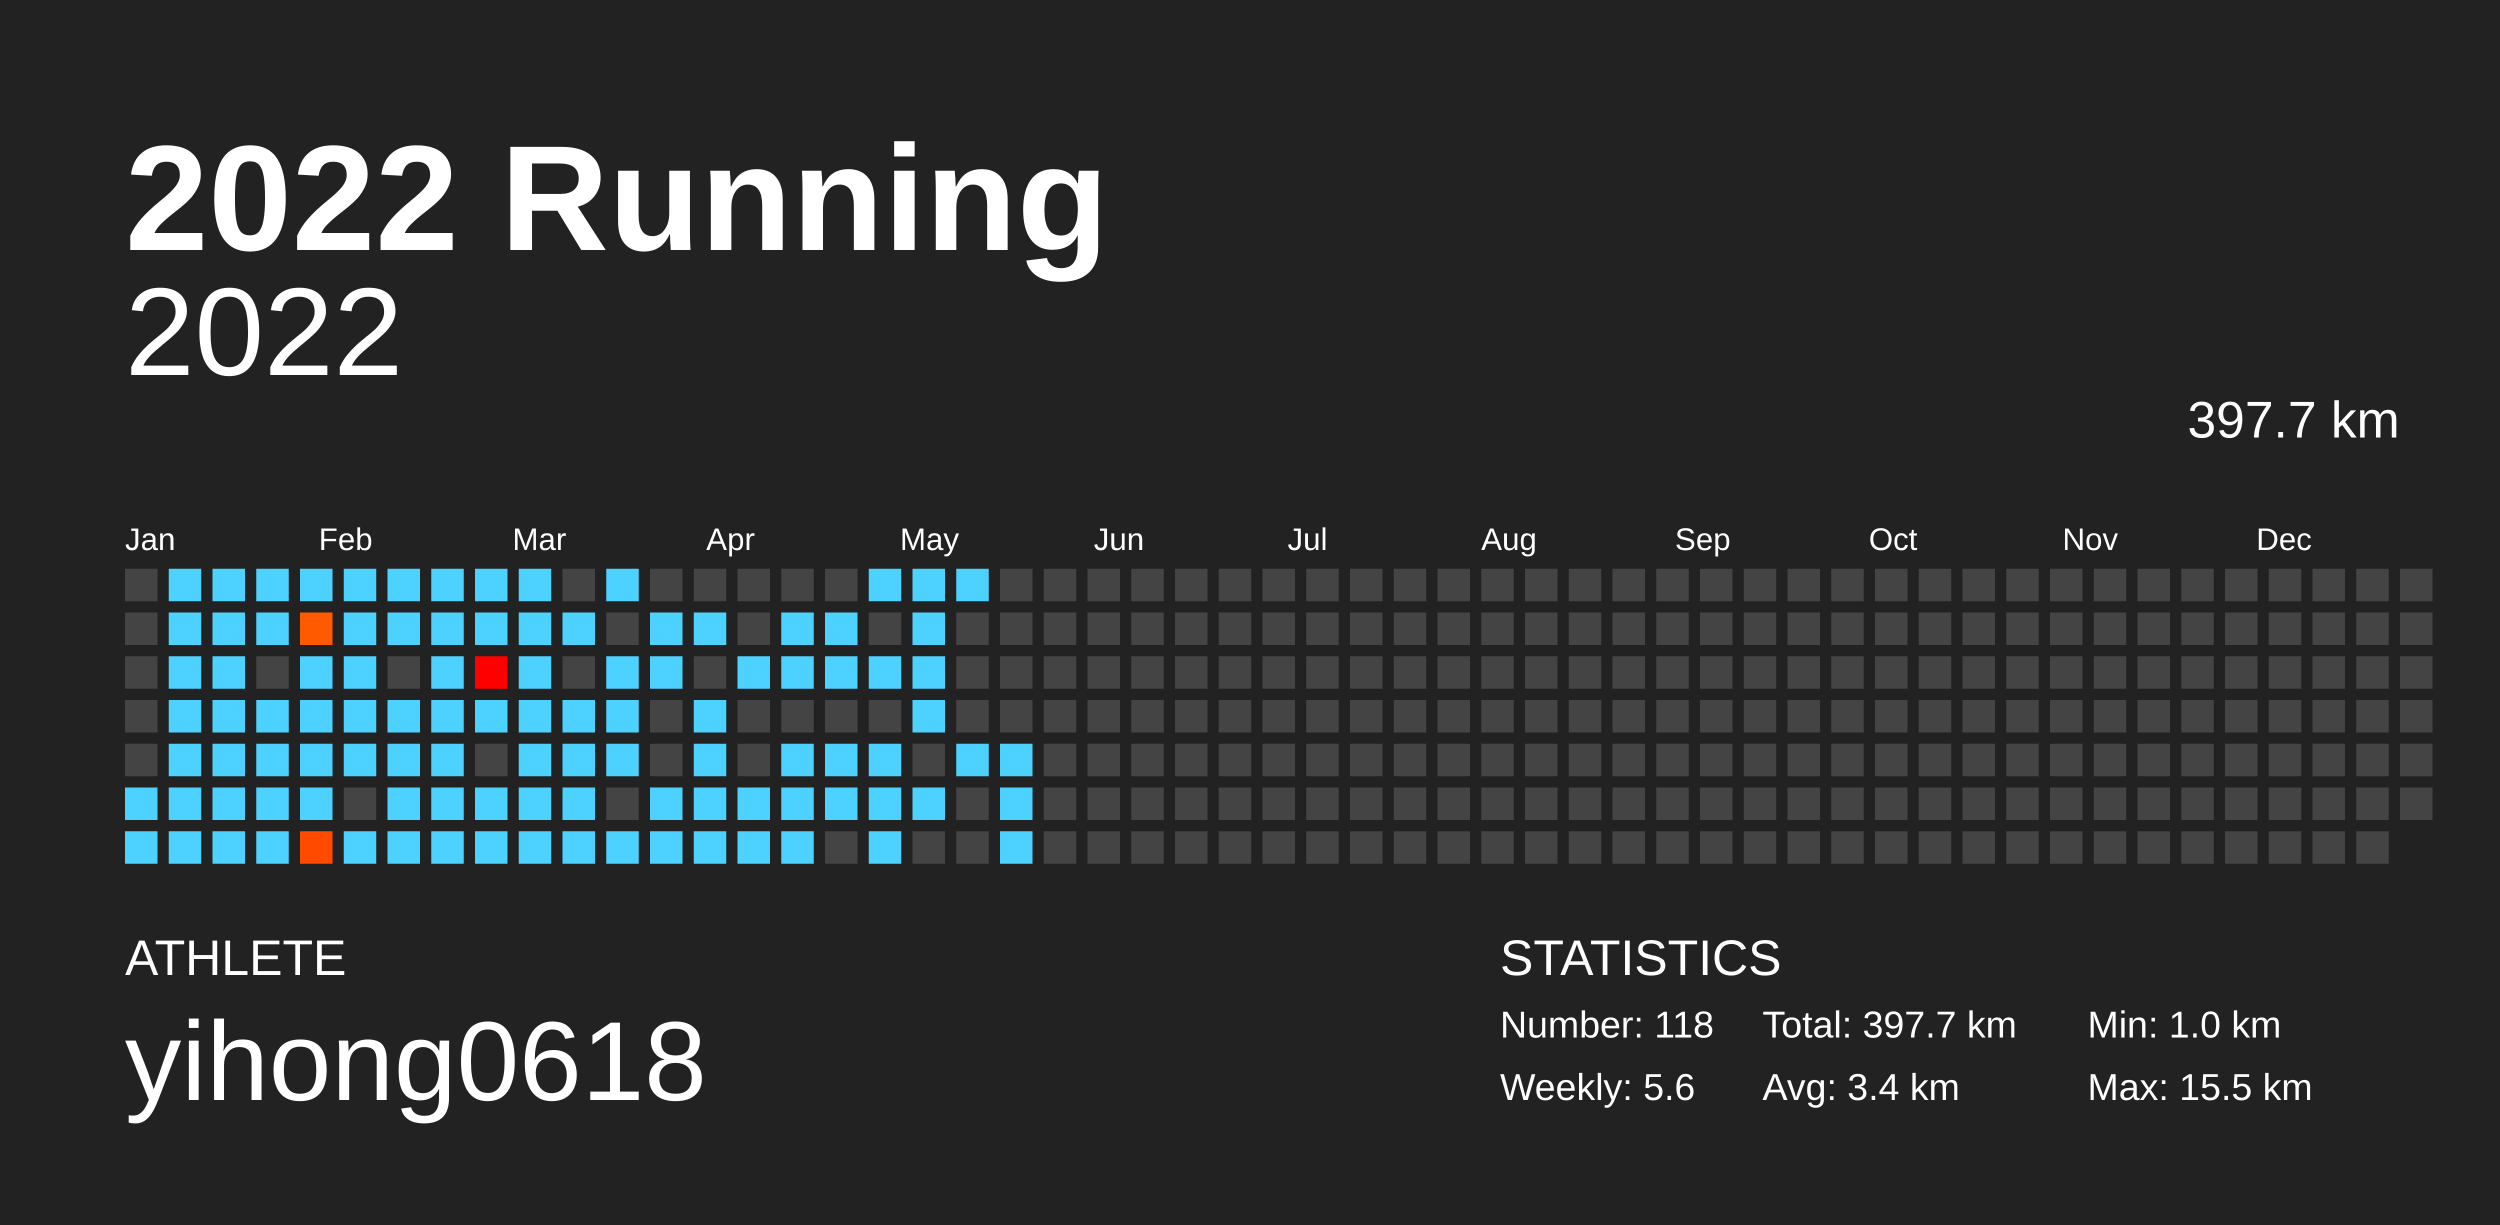
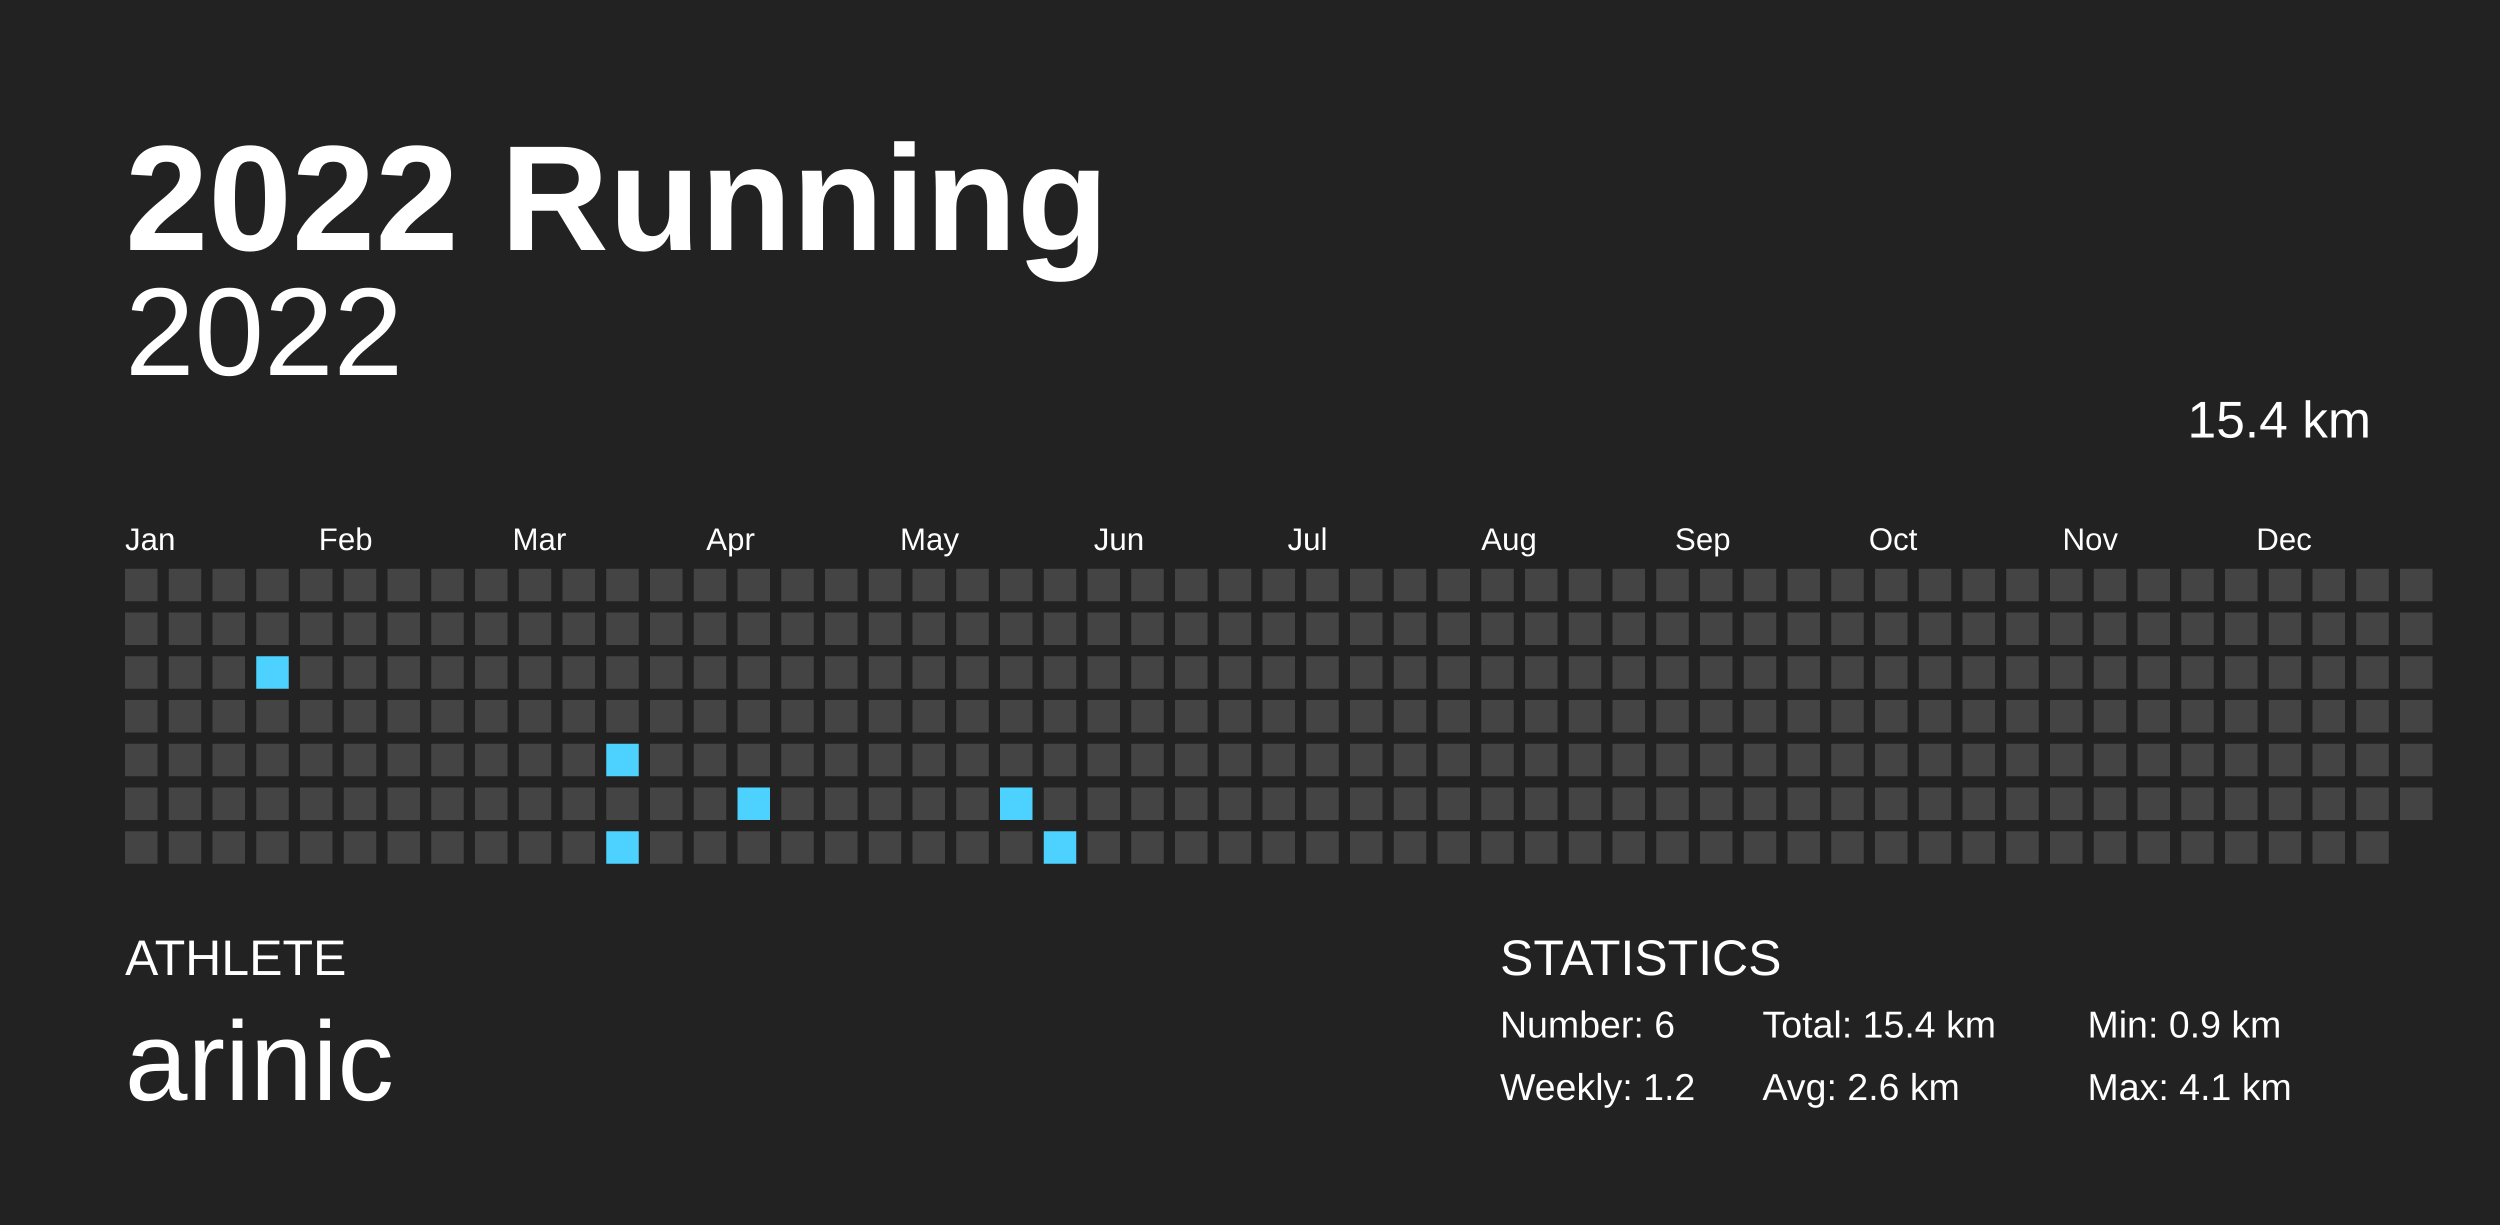
<svg xmlns="http://www.w3.org/2000/svg" baseProfile="full" height="98mm" version="1.1" viewBox="0,0,200,98" width="200mm">
  <defs />
  <rect fill="#222222" height="98" width="200" x="0" y="0" />
  <text fill="#FFFFFF" style="font-size:12px; font-family:Arial; font-weight:bold;" x="10" y="20">2022 Running</text>
  <text fill="#FFFFFF" style="font-size:4px; font-family:Arial" x="10" y="78">ATHLETE</text>
-   <text fill="#FFFFFF" style="font-size:9px; font-family:Arial" x="10" y="88">yihong0618</text>
+   <text fill="#FFFFFF" style="font-size:9px; font-family:Arial" x="10" y="88">arinic</text>
  <text fill="#FFFFFF" style="font-size:4px; font-family:Arial" x="120" y="78">STATISTICS</text>
-   <text fill="#FFFFFF" style="font-size:3px; font-family:Arial" x="120" y="83">Number: 118</text>
-   <text fill="#FFFFFF" style="font-size:3px; font-family:Arial" x="120" y="88">Weekly: 5.6</text>
-   <text fill="#FFFFFF" style="font-size:3px; font-family:Arial" x="141" y="83">Total: 397.7 km</text>
-   <text fill="#FFFFFF" style="font-size:3px; font-family:Arial" x="141" y="88">Avg: 3.4 km</text>
-   <text fill="#FFFFFF" style="font-size:3px; font-family:Arial" x="167" y="83">Min: 1.0 km</text>
-   <text fill="#FFFFFF" style="font-size:3px; font-family:Arial" x="167" y="88">Max: 15.5 km</text>
+   <text fill="#FFFFFF" style="font-size:3px; font-family:Arial" x="120" y="83">Number: 6</text>
+   <text fill="#FFFFFF" style="font-size:3px; font-family:Arial" x="120" y="88">Weekly: 1.2</text>
+   <text fill="#FFFFFF" style="font-size:3px; font-family:Arial" x="141" y="83">Total: 15.4 km</text>
+   <text fill="#FFFFFF" style="font-size:3px; font-family:Arial" x="141" y="88">Avg: 2.6 km</text>
+   <text fill="#FFFFFF" style="font-size:3px; font-family:Arial" x="167" y="83">Min: 0.9 km</text>
+   <text fill="#FFFFFF" style="font-size:3px; font-family:Arial" x="167" y="88">Max: 4.1 km</text>
  <text alignment-baseline="hanging" fill="#FFFFFF" style="font-size:10.0px; font-family:Arial;" x="10" y="30">2022</text>
-   <text alignment-baseline="hanging" fill="#FFFFFF" style="font-size:4.125px; font-family:Arial;" x="175" y="35">397.7 km</text>
+   <text alignment-baseline="hanging" fill="#FFFFFF" style="font-size:4.125px; font-family:Arial;" x="175" y="35">15.4 km</text>
  <text fill="#FFFFFF" style="font-size:2.5px; font-family:Arial" x="10.0" y="44">Jan</text>
  <text fill="#FFFFFF" style="font-size:2.5px; font-family:Arial" x="25.5" y="44">Feb</text>
  <text fill="#FFFFFF" style="font-size:2.5px; font-family:Arial" x="41.0" y="44">Mar</text>
  <text fill="#FFFFFF" style="font-size:2.5px; font-family:Arial" x="56.5" y="44">Apr</text>
  <text fill="#FFFFFF" style="font-size:2.5px; font-family:Arial" x="72.0" y="44">May</text>
  <text fill="#FFFFFF" style="font-size:2.5px; font-family:Arial" x="87.5" y="44">Jun</text>
  <text fill="#FFFFFF" style="font-size:2.5px; font-family:Arial" x="103.0" y="44">Jul</text>
  <text fill="#FFFFFF" style="font-size:2.5px; font-family:Arial" x="118.5" y="44">Aug</text>
  <text fill="#FFFFFF" style="font-size:2.5px; font-family:Arial" x="134.0" y="44">Sep</text>
  <text fill="#FFFFFF" style="font-size:2.5px; font-family:Arial" x="149.5" y="44">Oct</text>
  <text fill="#FFFFFF" style="font-size:2.5px; font-family:Arial" x="165.0" y="44">Nov</text>
  <text fill="#FFFFFF" style="font-size:2.5px; font-family:Arial" x="180.5" y="44">Dec</text>
  <rect fill="#444444" height="2.6" width="2.6" x="10.0" y="45.5" />
  <rect fill="#444444" height="2.6" width="2.6" x="10.0" y="49.0" />
  <rect fill="#444444" height="2.6" width="2.6" x="10.0" y="52.5" />
  <rect fill="#444444" height="2.6" width="2.6" x="10.0" y="56.0" />
  <rect fill="#444444" height="2.6" width="2.6" x="10.0" y="59.5" />
-   <rect fill="#4dd2ff" height="2.6" width="2.6" x="10.0" y="63.0" />
-   <rect fill="#4dd2ff" height="2.6" width="2.6" x="10.0" y="66.5" />
-   <rect fill="#4dd2ff" height="2.6" width="2.6" x="13.5" y="45.5" />
-   <rect fill="#4dd2ff" height="2.6" width="2.6" x="13.5" y="49.0" />
-   <rect fill="#4dd2ff" height="2.6" width="2.6" x="13.5" y="52.5" />
-   <rect fill="#4dd2ff" height="2.6" width="2.6" x="13.5" y="56.0" />
-   <rect fill="#4dd2ff" height="2.6" width="2.6" x="13.5" y="59.5" />
-   <rect fill="#4dd2ff" height="2.6" width="2.6" x="13.5" y="63.0" />
-   <rect fill="#4dd2ff" height="2.6" width="2.6" x="13.5" y="66.5" />
-   <rect fill="#4dd2ff" height="2.6" width="2.6" x="17.0" y="45.5" />
-   <rect fill="#4dd2ff" height="2.6" width="2.6" x="17.0" y="49.0" />
-   <rect fill="#4dd2ff" height="2.6" width="2.6" x="17.0" y="52.5" />
-   <rect fill="#4dd2ff" height="2.6" width="2.6" x="17.0" y="56.0" />
-   <rect fill="#4dd2ff" height="2.6" width="2.6" x="17.0" y="59.5" />
-   <rect fill="#4dd2ff" height="2.6" width="2.6" x="17.0" y="63.0" />
-   <rect fill="#4dd2ff" height="2.6" width="2.6" x="17.0" y="66.5" />
-   <rect fill="#4dd2ff" height="2.6" width="2.6" x="20.5" y="45.5" />
-   <rect fill="#4dd2ff" height="2.6" width="2.6" x="20.5" y="49.0" />
-   <rect fill="#444444" height="2.6" width="2.6" x="20.5" y="52.5" />
-   <rect fill="#4dd2ff" height="2.6" width="2.6" x="20.5" y="56.0" />
-   <rect fill="#4dd2ff" height="2.6" width="2.6" x="20.5" y="59.5" />
-   <rect fill="#4dd2ff" height="2.6" width="2.6" x="20.5" y="63.0" />
-   <rect fill="#4dd2ff" height="2.6" width="2.6" x="20.5" y="66.5" />
-   <rect fill="#4dd2ff" height="2.6" width="2.6" x="24.0" y="45.5" />
-   <rect fill="#ff5a00" height="2.6" width="2.6" x="24.0" y="49.0" />
-   <rect fill="#4dd2ff" height="2.6" width="2.6" x="24.0" y="52.5" />
-   <rect fill="#4dd2ff" height="2.6" width="2.6" x="24.0" y="56.0" />
-   <rect fill="#4dd2ff" height="2.6" width="2.6" x="24.0" y="59.5" />
-   <rect fill="#4dd2ff" height="2.6" width="2.6" x="24.0" y="63.0" />
-   <rect fill="#ff4a00" height="2.6" width="2.6" x="24.0" y="66.5" />
-   <rect fill="#4dd2ff" height="2.6" width="2.6" x="27.5" y="45.5" />
-   <rect fill="#4dd2ff" height="2.6" width="2.6" x="27.5" y="49.0" />
-   <rect fill="#4dd2ff" height="2.6" width="2.6" x="27.5" y="52.5" />
-   <rect fill="#4dd2ff" height="2.6" width="2.6" x="27.5" y="56.0" />
-   <rect fill="#4dd2ff" height="2.6" width="2.6" x="27.5" y="59.5" />
+   <rect fill="#444444" height="2.6" width="2.6" x="10.0" y="63.0" />
+   <rect fill="#444444" height="2.6" width="2.6" x="10.0" y="66.5" />
+   <rect fill="#444444" height="2.6" width="2.6" x="13.5" y="45.5" />
+   <rect fill="#444444" height="2.6" width="2.6" x="13.5" y="49.0" />
+   <rect fill="#444444" height="2.6" width="2.6" x="13.5" y="52.5" />
+   <rect fill="#444444" height="2.6" width="2.6" x="13.5" y="56.0" />
+   <rect fill="#444444" height="2.6" width="2.6" x="13.5" y="59.5" />
+   <rect fill="#444444" height="2.6" width="2.6" x="13.5" y="63.0" />
+   <rect fill="#444444" height="2.6" width="2.6" x="13.5" y="66.5" />
+   <rect fill="#444444" height="2.6" width="2.6" x="17.0" y="45.5" />
+   <rect fill="#444444" height="2.6" width="2.6" x="17.0" y="49.0" />
+   <rect fill="#444444" height="2.6" width="2.6" x="17.0" y="52.5" />
+   <rect fill="#444444" height="2.6" width="2.6" x="17.0" y="56.0" />
+   <rect fill="#444444" height="2.6" width="2.6" x="17.0" y="59.5" />
+   <rect fill="#444444" height="2.6" width="2.6" x="17.0" y="63.0" />
+   <rect fill="#444444" height="2.6" width="2.6" x="17.0" y="66.5" />
+   <rect fill="#444444" height="2.6" width="2.6" x="20.5" y="45.5" />
+   <rect fill="#444444" height="2.6" width="2.6" x="20.5" y="49.0" />
+   <rect fill="#4dd2ff" height="2.6" width="2.6" x="20.5" y="52.5" />
+   <rect fill="#444444" height="2.6" width="2.6" x="20.5" y="56.0" />
+   <rect fill="#444444" height="2.6" width="2.6" x="20.5" y="59.5" />
+   <rect fill="#444444" height="2.6" width="2.6" x="20.5" y="63.0" />
+   <rect fill="#444444" height="2.6" width="2.6" x="20.5" y="66.5" />
+   <rect fill="#444444" height="2.6" width="2.6" x="24.0" y="45.5" />
+   <rect fill="#444444" height="2.6" width="2.6" x="24.0" y="49.0" />
+   <rect fill="#444444" height="2.6" width="2.6" x="24.0" y="52.5" />
+   <rect fill="#444444" height="2.6" width="2.6" x="24.0" y="56.0" />
+   <rect fill="#444444" height="2.6" width="2.6" x="24.0" y="59.5" />
+   <rect fill="#444444" height="2.6" width="2.6" x="24.0" y="63.0" />
+   <rect fill="#444444" height="2.6" width="2.6" x="24.0" y="66.5" />
+   <rect fill="#444444" height="2.6" width="2.6" x="27.5" y="45.5" />
+   <rect fill="#444444" height="2.6" width="2.6" x="27.5" y="49.0" />
+   <rect fill="#444444" height="2.6" width="2.6" x="27.5" y="52.5" />
+   <rect fill="#444444" height="2.6" width="2.6" x="27.5" y="56.0" />
+   <rect fill="#444444" height="2.6" width="2.6" x="27.5" y="59.5" />
  <rect fill="#444444" height="2.6" width="2.6" x="27.5" y="63.0" />
-   <rect fill="#4dd2ff" height="2.6" width="2.6" x="27.5" y="66.5" />
-   <rect fill="#4dd2ff" height="2.6" width="2.6" x="31.0" y="45.5" />
-   <rect fill="#4dd2ff" height="2.6" width="2.6" x="31.0" y="49.0" />
+   <rect fill="#444444" height="2.6" width="2.6" x="27.5" y="66.5" />
+   <rect fill="#444444" height="2.6" width="2.6" x="31.0" y="45.5" />
+   <rect fill="#444444" height="2.6" width="2.6" x="31.0" y="49.0" />
  <rect fill="#444444" height="2.6" width="2.6" x="31.0" y="52.5" />
-   <rect fill="#4dd2ff" height="2.6" width="2.6" x="31.0" y="56.0" />
-   <rect fill="#4dd2ff" height="2.6" width="2.6" x="31.0" y="59.5" />
-   <rect fill="#4dd2ff" height="2.6" width="2.6" x="31.0" y="63.0" />
-   <rect fill="#4dd2ff" height="2.6" width="2.6" x="31.0" y="66.5" />
-   <rect fill="#4dd2ff" height="2.6" width="2.6" x="34.5" y="45.5" />
-   <rect fill="#4dd2ff" height="2.6" width="2.6" x="34.5" y="49.0" />
-   <rect fill="#4dd2ff" height="2.6" width="2.6" x="34.5" y="52.5" />
-   <rect fill="#4dd2ff" height="2.6" width="2.6" x="34.5" y="56.0" />
-   <rect fill="#4dd2ff" height="2.6" width="2.6" x="34.5" y="59.5" />
-   <rect fill="#4dd2ff" height="2.6" width="2.6" x="34.5" y="63.0" />
-   <rect fill="#4dd2ff" height="2.6" width="2.6" x="34.5" y="66.5" />
-   <rect fill="#4dd2ff" height="2.6" width="2.6" x="38.0" y="45.5" />
-   <rect fill="#4dd2ff" height="2.6" width="2.6" x="38.0" y="49.0" />
-   <rect fill="#ff0000" height="2.6" width="2.6" x="38.0" y="52.5" />
-   <rect fill="#4dd2ff" height="2.6" width="2.6" x="38.0" y="56.0" />
+   <rect fill="#444444" height="2.6" width="2.6" x="31.0" y="56.0" />
+   <rect fill="#444444" height="2.6" width="2.6" x="31.0" y="59.5" />
+   <rect fill="#444444" height="2.6" width="2.6" x="31.0" y="63.0" />
+   <rect fill="#444444" height="2.6" width="2.6" x="31.0" y="66.5" />
+   <rect fill="#444444" height="2.6" width="2.6" x="34.5" y="45.5" />
+   <rect fill="#444444" height="2.6" width="2.6" x="34.5" y="49.0" />
+   <rect fill="#444444" height="2.6" width="2.6" x="34.5" y="52.5" />
+   <rect fill="#444444" height="2.6" width="2.6" x="34.5" y="56.0" />
+   <rect fill="#444444" height="2.6" width="2.6" x="34.5" y="59.5" />
+   <rect fill="#444444" height="2.6" width="2.6" x="34.5" y="63.0" />
+   <rect fill="#444444" height="2.6" width="2.6" x="34.5" y="66.5" />
+   <rect fill="#444444" height="2.6" width="2.6" x="38.0" y="45.5" />
+   <rect fill="#444444" height="2.6" width="2.6" x="38.0" y="49.0" />
+   <rect fill="#444444" height="2.6" width="2.6" x="38.0" y="52.5" />
+   <rect fill="#444444" height="2.6" width="2.6" x="38.0" y="56.0" />
  <rect fill="#444444" height="2.6" width="2.6" x="38.0" y="59.5" />
-   <rect fill="#4dd2ff" height="2.6" width="2.6" x="38.0" y="63.0" />
-   <rect fill="#4dd2ff" height="2.6" width="2.6" x="38.0" y="66.5" />
-   <rect fill="#4dd2ff" height="2.6" width="2.6" x="41.5" y="45.5" />
-   <rect fill="#4dd2ff" height="2.6" width="2.6" x="41.5" y="49.0" />
-   <rect fill="#4dd2ff" height="2.6" width="2.6" x="41.5" y="52.5" />
-   <rect fill="#4dd2ff" height="2.6" width="2.6" x="41.5" y="56.0" />
-   <rect fill="#4dd2ff" height="2.6" width="2.6" x="41.5" y="59.5" />
-   <rect fill="#4dd2ff" height="2.6" width="2.6" x="41.5" y="63.0" />
-   <rect fill="#4dd2ff" height="2.6" width="2.6" x="41.5" y="66.5" />
+   <rect fill="#444444" height="2.6" width="2.6" x="38.0" y="63.0" />
+   <rect fill="#444444" height="2.6" width="2.6" x="38.0" y="66.5" />
+   <rect fill="#444444" height="2.6" width="2.6" x="41.5" y="45.5" />
+   <rect fill="#444444" height="2.6" width="2.6" x="41.5" y="49.0" />
+   <rect fill="#444444" height="2.6" width="2.6" x="41.5" y="52.5" />
+   <rect fill="#444444" height="2.6" width="2.6" x="41.5" y="56.0" />
+   <rect fill="#444444" height="2.6" width="2.6" x="41.5" y="59.5" />
+   <rect fill="#444444" height="2.6" width="2.6" x="41.5" y="63.0" />
+   <rect fill="#444444" height="2.6" width="2.6" x="41.5" y="66.5" />
  <rect fill="#444444" height="2.6" width="2.6" x="45.0" y="45.5" />
-   <rect fill="#4dd2ff" height="2.6" width="2.6" x="45.0" y="49.0" />
+   <rect fill="#444444" height="2.6" width="2.6" x="45.0" y="49.0" />
  <rect fill="#444444" height="2.6" width="2.6" x="45.0" y="52.5" />
-   <rect fill="#4dd2ff" height="2.6" width="2.6" x="45.0" y="56.0" />
-   <rect fill="#4dd2ff" height="2.6" width="2.6" x="45.0" y="59.5" />
-   <rect fill="#4dd2ff" height="2.6" width="2.6" x="45.0" y="63.0" />
-   <rect fill="#4dd2ff" height="2.6" width="2.6" x="45.0" y="66.5" />
-   <rect fill="#4dd2ff" height="2.6" width="2.6" x="48.5" y="45.5" />
+   <rect fill="#444444" height="2.6" width="2.6" x="45.0" y="56.0" />
+   <rect fill="#444444" height="2.6" width="2.6" x="45.0" y="59.5" />
+   <rect fill="#444444" height="2.6" width="2.6" x="45.0" y="63.0" />
+   <rect fill="#444444" height="2.6" width="2.6" x="45.0" y="66.5" />
+   <rect fill="#444444" height="2.6" width="2.6" x="48.5" y="45.5" />
  <rect fill="#444444" height="2.6" width="2.6" x="48.5" y="49.0" />
-   <rect fill="#4dd2ff" height="2.6" width="2.6" x="48.5" y="52.5" />
-   <rect fill="#4dd2ff" height="2.6" width="2.6" x="48.5" y="56.0" />
+   <rect fill="#444444" height="2.6" width="2.6" x="48.5" y="52.5" />
+   <rect fill="#444444" height="2.6" width="2.6" x="48.5" y="56.0" />
  <rect fill="#4dd2ff" height="2.6" width="2.6" x="48.5" y="59.5" />
  <rect fill="#444444" height="2.6" width="2.6" x="48.5" y="63.0" />
  <rect fill="#4dd2ff" height="2.6" width="2.6" x="48.5" y="66.5" />
  <rect fill="#444444" height="2.6" width="2.6" x="52.0" y="45.5" />
-   <rect fill="#4dd2ff" height="2.6" width="2.6" x="52.0" y="49.0" />
-   <rect fill="#4dd2ff" height="2.6" width="2.6" x="52.0" y="52.5" />
+   <rect fill="#444444" height="2.6" width="2.6" x="52.0" y="49.0" />
+   <rect fill="#444444" height="2.6" width="2.6" x="52.0" y="52.5" />
  <rect fill="#444444" height="2.6" width="2.6" x="52.0" y="56.0" />
  <rect fill="#444444" height="2.6" width="2.6" x="52.0" y="59.5" />
-   <rect fill="#4dd2ff" height="2.6" width="2.6" x="52.0" y="63.0" />
-   <rect fill="#4dd2ff" height="2.6" width="2.6" x="52.0" y="66.5" />
+   <rect fill="#444444" height="2.6" width="2.6" x="52.0" y="63.0" />
+   <rect fill="#444444" height="2.6" width="2.6" x="52.0" y="66.5" />
  <rect fill="#444444" height="2.6" width="2.6" x="55.5" y="45.5" />
-   <rect fill="#4dd2ff" height="2.6" width="2.6" x="55.5" y="49.0" />
+   <rect fill="#444444" height="2.6" width="2.6" x="55.5" y="49.0" />
  <rect fill="#444444" height="2.6" width="2.6" x="55.5" y="52.5" />
-   <rect fill="#4dd2ff" height="2.6" width="2.6" x="55.5" y="56.0" />
-   <rect fill="#4dd2ff" height="2.6" width="2.6" x="55.5" y="59.5" />
-   <rect fill="#4dd2ff" height="2.6" width="2.6" x="55.5" y="63.0" />
-   <rect fill="#4dd2ff" height="2.6" width="2.6" x="55.5" y="66.5" />
+   <rect fill="#444444" height="2.6" width="2.6" x="55.5" y="56.0" />
+   <rect fill="#444444" height="2.6" width="2.6" x="55.5" y="59.5" />
+   <rect fill="#444444" height="2.6" width="2.6" x="55.5" y="63.0" />
+   <rect fill="#444444" height="2.6" width="2.6" x="55.5" y="66.5" />
  <rect fill="#444444" height="2.6" width="2.6" x="59.0" y="45.5" />
  <rect fill="#444444" height="2.6" width="2.6" x="59.0" y="49.0" />
-   <rect fill="#4dd2ff" height="2.6" width="2.6" x="59.0" y="52.5" />
+   <rect fill="#444444" height="2.6" width="2.6" x="59.0" y="52.5" />
  <rect fill="#444444" height="2.6" width="2.6" x="59.0" y="56.0" />
  <rect fill="#444444" height="2.6" width="2.6" x="59.0" y="59.5" />
  <rect fill="#4dd2ff" height="2.6" width="2.6" x="59.0" y="63.0" />
-   <rect fill="#4dd2ff" height="2.6" width="2.6" x="59.0" y="66.5" />
+   <rect fill="#444444" height="2.6" width="2.6" x="59.0" y="66.5" />
  <rect fill="#444444" height="2.6" width="2.6" x="62.5" y="45.5" />
-   <rect fill="#4dd2ff" height="2.6" width="2.6" x="62.5" y="49.0" />
-   <rect fill="#4dd2ff" height="2.6" width="2.6" x="62.5" y="52.5" />
+   <rect fill="#444444" height="2.6" width="2.6" x="62.5" y="49.0" />
+   <rect fill="#444444" height="2.6" width="2.6" x="62.5" y="52.5" />
  <rect fill="#444444" height="2.6" width="2.6" x="62.5" y="56.0" />
-   <rect fill="#4dd2ff" height="2.6" width="2.6" x="62.5" y="59.5" />
-   <rect fill="#4dd2ff" height="2.6" width="2.6" x="62.5" y="63.0" />
-   <rect fill="#4dd2ff" height="2.6" width="2.6" x="62.5" y="66.5" />
+   <rect fill="#444444" height="2.6" width="2.6" x="62.5" y="59.5" />
+   <rect fill="#444444" height="2.6" width="2.6" x="62.5" y="63.0" />
+   <rect fill="#444444" height="2.6" width="2.6" x="62.5" y="66.5" />
  <rect fill="#444444" height="2.6" width="2.6" x="66.0" y="45.5" />
-   <rect fill="#4dd2ff" height="2.6" width="2.6" x="66.0" y="49.0" />
-   <rect fill="#4dd2ff" height="2.6" width="2.6" x="66.0" y="52.5" />
+   <rect fill="#444444" height="2.6" width="2.6" x="66.0" y="49.0" />
+   <rect fill="#444444" height="2.6" width="2.6" x="66.0" y="52.5" />
  <rect fill="#444444" height="2.6" width="2.6" x="66.0" y="56.0" />
-   <rect fill="#4dd2ff" height="2.6" width="2.6" x="66.0" y="59.5" />
-   <rect fill="#4dd2ff" height="2.6" width="2.6" x="66.0" y="63.0" />
+   <rect fill="#444444" height="2.6" width="2.6" x="66.0" y="59.5" />
+   <rect fill="#444444" height="2.6" width="2.6" x="66.0" y="63.0" />
  <rect fill="#444444" height="2.6" width="2.6" x="66.0" y="66.5" />
-   <rect fill="#4dd2ff" height="2.6" width="2.6" x="69.5" y="45.5" />
+   <rect fill="#444444" height="2.6" width="2.6" x="69.5" y="45.5" />
  <rect fill="#444444" height="2.6" width="2.6" x="69.5" y="49.0" />
-   <rect fill="#4dd2ff" height="2.6" width="2.6" x="69.5" y="52.5" />
+   <rect fill="#444444" height="2.6" width="2.6" x="69.5" y="52.5" />
  <rect fill="#444444" height="2.6" width="2.6" x="69.5" y="56.0" />
-   <rect fill="#4dd2ff" height="2.6" width="2.6" x="69.5" y="59.5" />
-   <rect fill="#4dd2ff" height="2.6" width="2.6" x="69.5" y="63.0" />
-   <rect fill="#4dd2ff" height="2.6" width="2.6" x="69.5" y="66.5" />
-   <rect fill="#4dd2ff" height="2.6" width="2.6" x="73.0" y="45.5" />
-   <rect fill="#4dd2ff" height="2.6" width="2.6" x="73.0" y="49.0" />
-   <rect fill="#4dd2ff" height="2.6" width="2.6" x="73.0" y="52.5" />
-   <rect fill="#4dd2ff" height="2.6" width="2.6" x="73.0" y="56.0" />
+   <rect fill="#444444" height="2.6" width="2.6" x="69.5" y="59.5" />
+   <rect fill="#444444" height="2.6" width="2.6" x="69.5" y="63.0" />
+   <rect fill="#444444" height="2.6" width="2.6" x="69.5" y="66.5" />
+   <rect fill="#444444" height="2.6" width="2.6" x="73.0" y="45.5" />
+   <rect fill="#444444" height="2.6" width="2.6" x="73.0" y="49.0" />
+   <rect fill="#444444" height="2.6" width="2.6" x="73.0" y="52.5" />
+   <rect fill="#444444" height="2.6" width="2.6" x="73.0" y="56.0" />
  <rect fill="#444444" height="2.6" width="2.6" x="73.0" y="59.5" />
-   <rect fill="#4dd2ff" height="2.6" width="2.6" x="73.0" y="63.0" />
+   <rect fill="#444444" height="2.6" width="2.6" x="73.0" y="63.0" />
  <rect fill="#444444" height="2.6" width="2.6" x="73.0" y="66.5" />
-   <rect fill="#4dd2ff" height="2.6" width="2.6" x="76.5" y="45.5" />
+   <rect fill="#444444" height="2.6" width="2.6" x="76.5" y="45.5" />
  <rect fill="#444444" height="2.6" width="2.6" x="76.5" y="49.0" />
  <rect fill="#444444" height="2.6" width="2.6" x="76.5" y="52.5" />
  <rect fill="#444444" height="2.6" width="2.6" x="76.5" y="56.0" />
-   <rect fill="#4dd2ff" height="2.6" width="2.6" x="76.5" y="59.5" />
+   <rect fill="#444444" height="2.6" width="2.6" x="76.5" y="59.5" />
  <rect fill="#444444" height="2.6" width="2.6" x="76.5" y="63.0" />
  <rect fill="#444444" height="2.6" width="2.6" x="76.5" y="66.5" />
  <rect fill="#444444" height="2.6" width="2.6" x="80.0" y="45.5" />
  <rect fill="#444444" height="2.6" width="2.6" x="80.0" y="49.0" />
  <rect fill="#444444" height="2.6" width="2.6" x="80.0" y="52.5" />
  <rect fill="#444444" height="2.6" width="2.6" x="80.0" y="56.0" />
-   <rect fill="#4dd2ff" height="2.6" width="2.6" x="80.0" y="59.5" />
+   <rect fill="#444444" height="2.6" width="2.6" x="80.0" y="59.5" />
  <rect fill="#4dd2ff" height="2.6" width="2.6" x="80.0" y="63.0" />
-   <rect fill="#4dd2ff" height="2.6" width="2.6" x="80.0" y="66.5" />
+   <rect fill="#444444" height="2.6" width="2.6" x="80.0" y="66.5" />
  <rect fill="#444444" height="2.6" width="2.6" x="83.5" y="45.5" />
  <rect fill="#444444" height="2.6" width="2.6" x="83.5" y="49.0" />
  <rect fill="#444444" height="2.6" width="2.6" x="83.5" y="52.5" />
  <rect fill="#444444" height="2.6" width="2.6" x="83.5" y="56.0" />
  <rect fill="#444444" height="2.6" width="2.6" x="83.5" y="59.5" />
  <rect fill="#444444" height="2.6" width="2.6" x="83.5" y="63.0" />
-   <rect fill="#444444" height="2.6" width="2.6" x="83.5" y="66.5" />
+   <rect fill="#4dd2ff" height="2.6" width="2.6" x="83.5" y="66.5" />
  <rect fill="#444444" height="2.6" width="2.6" x="87.0" y="45.5" />
  <rect fill="#444444" height="2.6" width="2.6" x="87.0" y="49.0" />
  <rect fill="#444444" height="2.6" width="2.6" x="87.0" y="52.5" />
  <rect fill="#444444" height="2.6" width="2.6" x="87.0" y="56.0" />
  <rect fill="#444444" height="2.6" width="2.6" x="87.0" y="59.5" />
  <rect fill="#444444" height="2.6" width="2.6" x="87.0" y="63.0" />
  <rect fill="#444444" height="2.6" width="2.6" x="87.0" y="66.5" />
  <rect fill="#444444" height="2.6" width="2.6" x="90.5" y="45.5" />
  <rect fill="#444444" height="2.6" width="2.6" x="90.5" y="49.0" />
  <rect fill="#444444" height="2.6" width="2.6" x="90.5" y="52.5" />
  <rect fill="#444444" height="2.6" width="2.6" x="90.5" y="56.0" />
  <rect fill="#444444" height="2.6" width="2.6" x="90.5" y="59.5" />
  <rect fill="#444444" height="2.6" width="2.6" x="90.5" y="63.0" />
  <rect fill="#444444" height="2.6" width="2.6" x="90.5" y="66.5" />
  <rect fill="#444444" height="2.6" width="2.6" x="94.0" y="45.5" />
  <rect fill="#444444" height="2.6" width="2.6" x="94.0" y="49.0" />
  <rect fill="#444444" height="2.6" width="2.6" x="94.0" y="52.5" />
  <rect fill="#444444" height="2.6" width="2.6" x="94.0" y="56.0" />
  <rect fill="#444444" height="2.6" width="2.6" x="94.0" y="59.5" />
  <rect fill="#444444" height="2.6" width="2.6" x="94.0" y="63.0" />
  <rect fill="#444444" height="2.6" width="2.6" x="94.0" y="66.5" />
  <rect fill="#444444" height="2.6" width="2.6" x="97.5" y="45.5" />
  <rect fill="#444444" height="2.6" width="2.6" x="97.5" y="49.0" />
  <rect fill="#444444" height="2.6" width="2.6" x="97.5" y="52.5" />
  <rect fill="#444444" height="2.6" width="2.6" x="97.5" y="56.0" />
  <rect fill="#444444" height="2.6" width="2.6" x="97.5" y="59.5" />
  <rect fill="#444444" height="2.6" width="2.6" x="97.5" y="63.0" />
  <rect fill="#444444" height="2.6" width="2.6" x="97.5" y="66.5" />
  <rect fill="#444444" height="2.6" width="2.6" x="101.0" y="45.5" />
  <rect fill="#444444" height="2.6" width="2.6" x="101.0" y="49.0" />
  <rect fill="#444444" height="2.6" width="2.6" x="101.0" y="52.5" />
  <rect fill="#444444" height="2.6" width="2.6" x="101.0" y="56.0" />
  <rect fill="#444444" height="2.6" width="2.6" x="101.0" y="59.5" />
  <rect fill="#444444" height="2.6" width="2.6" x="101.0" y="63.0" />
  <rect fill="#444444" height="2.6" width="2.6" x="101.0" y="66.5" />
  <rect fill="#444444" height="2.6" width="2.6" x="104.5" y="45.5" />
  <rect fill="#444444" height="2.6" width="2.6" x="104.5" y="49.0" />
  <rect fill="#444444" height="2.6" width="2.6" x="104.5" y="52.5" />
  <rect fill="#444444" height="2.6" width="2.6" x="104.5" y="56.0" />
  <rect fill="#444444" height="2.6" width="2.6" x="104.5" y="59.5" />
  <rect fill="#444444" height="2.6" width="2.6" x="104.5" y="63.0" />
  <rect fill="#444444" height="2.6" width="2.6" x="104.5" y="66.5" />
  <rect fill="#444444" height="2.6" width="2.6" x="108.0" y="45.5" />
  <rect fill="#444444" height="2.6" width="2.6" x="108.0" y="49.0" />
  <rect fill="#444444" height="2.6" width="2.6" x="108.0" y="52.5" />
  <rect fill="#444444" height="2.6" width="2.6" x="108.0" y="56.0" />
  <rect fill="#444444" height="2.6" width="2.6" x="108.0" y="59.5" />
  <rect fill="#444444" height="2.6" width="2.6" x="108.0" y="63.0" />
  <rect fill="#444444" height="2.6" width="2.6" x="108.0" y="66.5" />
  <rect fill="#444444" height="2.6" width="2.6" x="111.5" y="45.5" />
  <rect fill="#444444" height="2.6" width="2.6" x="111.5" y="49.0" />
  <rect fill="#444444" height="2.6" width="2.6" x="111.5" y="52.5" />
  <rect fill="#444444" height="2.6" width="2.6" x="111.5" y="56.0" />
  <rect fill="#444444" height="2.6" width="2.6" x="111.5" y="59.5" />
  <rect fill="#444444" height="2.6" width="2.6" x="111.5" y="63.0" />
  <rect fill="#444444" height="2.6" width="2.6" x="111.5" y="66.5" />
  <rect fill="#444444" height="2.6" width="2.6" x="115.0" y="45.5" />
  <rect fill="#444444" height="2.6" width="2.6" x="115.0" y="49.0" />
  <rect fill="#444444" height="2.6" width="2.6" x="115.0" y="52.5" />
  <rect fill="#444444" height="2.6" width="2.6" x="115.0" y="56.0" />
  <rect fill="#444444" height="2.6" width="2.6" x="115.0" y="59.5" />
  <rect fill="#444444" height="2.6" width="2.6" x="115.0" y="63.0" />
  <rect fill="#444444" height="2.6" width="2.6" x="115.0" y="66.5" />
  <rect fill="#444444" height="2.6" width="2.6" x="118.5" y="45.5" />
  <rect fill="#444444" height="2.6" width="2.6" x="118.5" y="49.0" />
  <rect fill="#444444" height="2.6" width="2.6" x="118.5" y="52.5" />
  <rect fill="#444444" height="2.6" width="2.6" x="118.5" y="56.0" />
  <rect fill="#444444" height="2.6" width="2.6" x="118.5" y="59.5" />
  <rect fill="#444444" height="2.6" width="2.6" x="118.5" y="63.0" />
  <rect fill="#444444" height="2.6" width="2.6" x="118.5" y="66.5" />
  <rect fill="#444444" height="2.6" width="2.6" x="122.0" y="45.5" />
  <rect fill="#444444" height="2.6" width="2.6" x="122.0" y="49.0" />
  <rect fill="#444444" height="2.6" width="2.6" x="122.0" y="52.5" />
  <rect fill="#444444" height="2.6" width="2.6" x="122.0" y="56.0" />
  <rect fill="#444444" height="2.6" width="2.6" x="122.0" y="59.5" />
  <rect fill="#444444" height="2.6" width="2.6" x="122.0" y="63.0" />
  <rect fill="#444444" height="2.6" width="2.6" x="122.0" y="66.5" />
  <rect fill="#444444" height="2.6" width="2.6" x="125.5" y="45.5" />
  <rect fill="#444444" height="2.6" width="2.6" x="125.5" y="49.0" />
  <rect fill="#444444" height="2.6" width="2.6" x="125.5" y="52.5" />
  <rect fill="#444444" height="2.6" width="2.6" x="125.5" y="56.0" />
  <rect fill="#444444" height="2.6" width="2.6" x="125.5" y="59.5" />
  <rect fill="#444444" height="2.6" width="2.6" x="125.5" y="63.0" />
  <rect fill="#444444" height="2.6" width="2.6" x="125.5" y="66.5" />
  <rect fill="#444444" height="2.6" width="2.6" x="129.0" y="45.5" />
  <rect fill="#444444" height="2.6" width="2.6" x="129.0" y="49.0" />
  <rect fill="#444444" height="2.6" width="2.6" x="129.0" y="52.5" />
  <rect fill="#444444" height="2.6" width="2.6" x="129.0" y="56.0" />
  <rect fill="#444444" height="2.6" width="2.6" x="129.0" y="59.5" />
  <rect fill="#444444" height="2.6" width="2.6" x="129.0" y="63.0" />
  <rect fill="#444444" height="2.6" width="2.6" x="129.0" y="66.5" />
  <rect fill="#444444" height="2.6" width="2.6" x="132.5" y="45.5" />
  <rect fill="#444444" height="2.6" width="2.6" x="132.5" y="49.0" />
  <rect fill="#444444" height="2.6" width="2.6" x="132.5" y="52.5" />
  <rect fill="#444444" height="2.6" width="2.6" x="132.5" y="56.0" />
  <rect fill="#444444" height="2.6" width="2.6" x="132.5" y="59.5" />
  <rect fill="#444444" height="2.6" width="2.6" x="132.5" y="63.0" />
  <rect fill="#444444" height="2.6" width="2.6" x="132.5" y="66.5" />
  <rect fill="#444444" height="2.6" width="2.6" x="136.0" y="45.5" />
  <rect fill="#444444" height="2.6" width="2.6" x="136.0" y="49.0" />
  <rect fill="#444444" height="2.6" width="2.6" x="136.0" y="52.5" />
  <rect fill="#444444" height="2.6" width="2.6" x="136.0" y="56.0" />
  <rect fill="#444444" height="2.6" width="2.6" x="136.0" y="59.5" />
  <rect fill="#444444" height="2.6" width="2.6" x="136.0" y="63.0" />
  <rect fill="#444444" height="2.6" width="2.6" x="136.0" y="66.5" />
  <rect fill="#444444" height="2.6" width="2.6" x="139.5" y="45.5" />
  <rect fill="#444444" height="2.6" width="2.6" x="139.5" y="49.0" />
  <rect fill="#444444" height="2.6" width="2.6" x="139.5" y="52.5" />
  <rect fill="#444444" height="2.6" width="2.6" x="139.5" y="56.0" />
  <rect fill="#444444" height="2.6" width="2.6" x="139.5" y="59.5" />
  <rect fill="#444444" height="2.6" width="2.6" x="139.5" y="63.0" />
  <rect fill="#444444" height="2.6" width="2.6" x="139.5" y="66.5" />
  <rect fill="#444444" height="2.6" width="2.6" x="143.0" y="45.5" />
  <rect fill="#444444" height="2.6" width="2.6" x="143.0" y="49.0" />
  <rect fill="#444444" height="2.6" width="2.6" x="143.0" y="52.5" />
  <rect fill="#444444" height="2.6" width="2.6" x="143.0" y="56.0" />
  <rect fill="#444444" height="2.6" width="2.6" x="143.0" y="59.5" />
  <rect fill="#444444" height="2.6" width="2.6" x="143.0" y="63.0" />
  <rect fill="#444444" height="2.6" width="2.6" x="143.0" y="66.5" />
  <rect fill="#444444" height="2.6" width="2.6" x="146.5" y="45.5" />
  <rect fill="#444444" height="2.6" width="2.6" x="146.5" y="49.0" />
  <rect fill="#444444" height="2.6" width="2.6" x="146.5" y="52.5" />
  <rect fill="#444444" height="2.6" width="2.6" x="146.5" y="56.0" />
  <rect fill="#444444" height="2.6" width="2.6" x="146.5" y="59.5" />
  <rect fill="#444444" height="2.6" width="2.6" x="146.5" y="63.0" />
  <rect fill="#444444" height="2.6" width="2.6" x="146.5" y="66.5" />
  <rect fill="#444444" height="2.6" width="2.6" x="150.0" y="45.5" />
  <rect fill="#444444" height="2.6" width="2.6" x="150.0" y="49.0" />
  <rect fill="#444444" height="2.6" width="2.6" x="150.0" y="52.5" />
  <rect fill="#444444" height="2.6" width="2.6" x="150.0" y="56.0" />
  <rect fill="#444444" height="2.6" width="2.6" x="150.0" y="59.5" />
  <rect fill="#444444" height="2.6" width="2.6" x="150.0" y="63.0" />
  <rect fill="#444444" height="2.6" width="2.6" x="150.0" y="66.5" />
  <rect fill="#444444" height="2.6" width="2.6" x="153.5" y="45.5" />
  <rect fill="#444444" height="2.6" width="2.6" x="153.5" y="49.0" />
  <rect fill="#444444" height="2.6" width="2.6" x="153.5" y="52.5" />
  <rect fill="#444444" height="2.6" width="2.6" x="153.5" y="56.0" />
  <rect fill="#444444" height="2.6" width="2.6" x="153.5" y="59.5" />
  <rect fill="#444444" height="2.6" width="2.6" x="153.5" y="63.0" />
  <rect fill="#444444" height="2.6" width="2.6" x="153.5" y="66.5" />
  <rect fill="#444444" height="2.6" width="2.6" x="157.0" y="45.5" />
  <rect fill="#444444" height="2.6" width="2.6" x="157.0" y="49.0" />
  <rect fill="#444444" height="2.6" width="2.6" x="157.0" y="52.5" />
  <rect fill="#444444" height="2.6" width="2.6" x="157.0" y="56.0" />
  <rect fill="#444444" height="2.6" width="2.6" x="157.0" y="59.5" />
  <rect fill="#444444" height="2.6" width="2.6" x="157.0" y="63.0" />
  <rect fill="#444444" height="2.6" width="2.6" x="157.0" y="66.5" />
  <rect fill="#444444" height="2.6" width="2.6" x="160.5" y="45.5" />
  <rect fill="#444444" height="2.6" width="2.6" x="160.5" y="49.0" />
  <rect fill="#444444" height="2.6" width="2.6" x="160.5" y="52.5" />
  <rect fill="#444444" height="2.6" width="2.6" x="160.5" y="56.0" />
  <rect fill="#444444" height="2.6" width="2.6" x="160.5" y="59.5" />
  <rect fill="#444444" height="2.6" width="2.6" x="160.5" y="63.0" />
  <rect fill="#444444" height="2.6" width="2.6" x="160.5" y="66.5" />
  <rect fill="#444444" height="2.6" width="2.6" x="164.0" y="45.5" />
  <rect fill="#444444" height="2.6" width="2.6" x="164.0" y="49.0" />
  <rect fill="#444444" height="2.6" width="2.6" x="164.0" y="52.5" />
  <rect fill="#444444" height="2.6" width="2.6" x="164.0" y="56.0" />
  <rect fill="#444444" height="2.6" width="2.6" x="164.0" y="59.5" />
  <rect fill="#444444" height="2.6" width="2.6" x="164.0" y="63.0" />
  <rect fill="#444444" height="2.6" width="2.6" x="164.0" y="66.5" />
  <rect fill="#444444" height="2.6" width="2.6" x="167.5" y="45.5" />
  <rect fill="#444444" height="2.6" width="2.6" x="167.5" y="49.0" />
  <rect fill="#444444" height="2.6" width="2.6" x="167.5" y="52.5" />
  <rect fill="#444444" height="2.6" width="2.6" x="167.5" y="56.0" />
  <rect fill="#444444" height="2.6" width="2.6" x="167.5" y="59.5" />
  <rect fill="#444444" height="2.6" width="2.6" x="167.5" y="63.0" />
  <rect fill="#444444" height="2.6" width="2.6" x="167.5" y="66.5" />
  <rect fill="#444444" height="2.6" width="2.6" x="171.0" y="45.5" />
  <rect fill="#444444" height="2.6" width="2.6" x="171.0" y="49.0" />
  <rect fill="#444444" height="2.6" width="2.6" x="171.0" y="52.5" />
  <rect fill="#444444" height="2.6" width="2.6" x="171.0" y="56.0" />
  <rect fill="#444444" height="2.6" width="2.6" x="171.0" y="59.5" />
  <rect fill="#444444" height="2.6" width="2.6" x="171.0" y="63.0" />
  <rect fill="#444444" height="2.6" width="2.6" x="171.0" y="66.5" />
  <rect fill="#444444" height="2.6" width="2.6" x="174.5" y="45.5" />
  <rect fill="#444444" height="2.6" width="2.6" x="174.5" y="49.0" />
  <rect fill="#444444" height="2.6" width="2.6" x="174.5" y="52.5" />
  <rect fill="#444444" height="2.6" width="2.6" x="174.5" y="56.0" />
  <rect fill="#444444" height="2.6" width="2.6" x="174.5" y="59.5" />
  <rect fill="#444444" height="2.6" width="2.6" x="174.5" y="63.0" />
  <rect fill="#444444" height="2.6" width="2.6" x="174.5" y="66.5" />
  <rect fill="#444444" height="2.6" width="2.6" x="178.0" y="45.5" />
  <rect fill="#444444" height="2.6" width="2.6" x="178.0" y="49.0" />
  <rect fill="#444444" height="2.6" width="2.6" x="178.0" y="52.5" />
  <rect fill="#444444" height="2.6" width="2.6" x="178.0" y="56.0" />
  <rect fill="#444444" height="2.6" width="2.6" x="178.0" y="59.5" />
  <rect fill="#444444" height="2.6" width="2.6" x="178.0" y="63.0" />
  <rect fill="#444444" height="2.6" width="2.6" x="178.0" y="66.5" />
  <rect fill="#444444" height="2.6" width="2.6" x="181.5" y="45.5" />
  <rect fill="#444444" height="2.6" width="2.6" x="181.5" y="49.0" />
  <rect fill="#444444" height="2.6" width="2.6" x="181.5" y="52.5" />
  <rect fill="#444444" height="2.6" width="2.6" x="181.5" y="56.0" />
  <rect fill="#444444" height="2.6" width="2.6" x="181.5" y="59.5" />
  <rect fill="#444444" height="2.6" width="2.6" x="181.5" y="63.0" />
  <rect fill="#444444" height="2.6" width="2.6" x="181.5" y="66.5" />
  <rect fill="#444444" height="2.6" width="2.6" x="185.0" y="45.5" />
  <rect fill="#444444" height="2.6" width="2.6" x="185.0" y="49.0" />
  <rect fill="#444444" height="2.6" width="2.6" x="185.0" y="52.5" />
  <rect fill="#444444" height="2.6" width="2.6" x="185.0" y="56.0" />
  <rect fill="#444444" height="2.6" width="2.6" x="185.0" y="59.5" />
  <rect fill="#444444" height="2.6" width="2.6" x="185.0" y="63.0" />
  <rect fill="#444444" height="2.6" width="2.6" x="185.0" y="66.5" />
  <rect fill="#444444" height="2.6" width="2.6" x="188.5" y="45.5" />
  <rect fill="#444444" height="2.6" width="2.6" x="188.5" y="49.0" />
  <rect fill="#444444" height="2.6" width="2.6" x="188.5" y="52.5" />
  <rect fill="#444444" height="2.6" width="2.6" x="188.5" y="56.0" />
  <rect fill="#444444" height="2.6" width="2.6" x="188.5" y="59.5" />
  <rect fill="#444444" height="2.6" width="2.6" x="188.5" y="63.0" />
  <rect fill="#444444" height="2.6" width="2.6" x="188.5" y="66.5" />
  <rect fill="#444444" height="2.6" width="2.6" x="192.0" y="45.5" />
  <rect fill="#444444" height="2.6" width="2.6" x="192.0" y="49.0" />
  <rect fill="#444444" height="2.6" width="2.6" x="192.0" y="52.5" />
  <rect fill="#444444" height="2.6" width="2.6" x="192.0" y="56.0" />
  <rect fill="#444444" height="2.6" width="2.6" x="192.0" y="59.5" />
  <rect fill="#444444" height="2.6" width="2.6" x="192.0" y="63.0" />
</svg>
